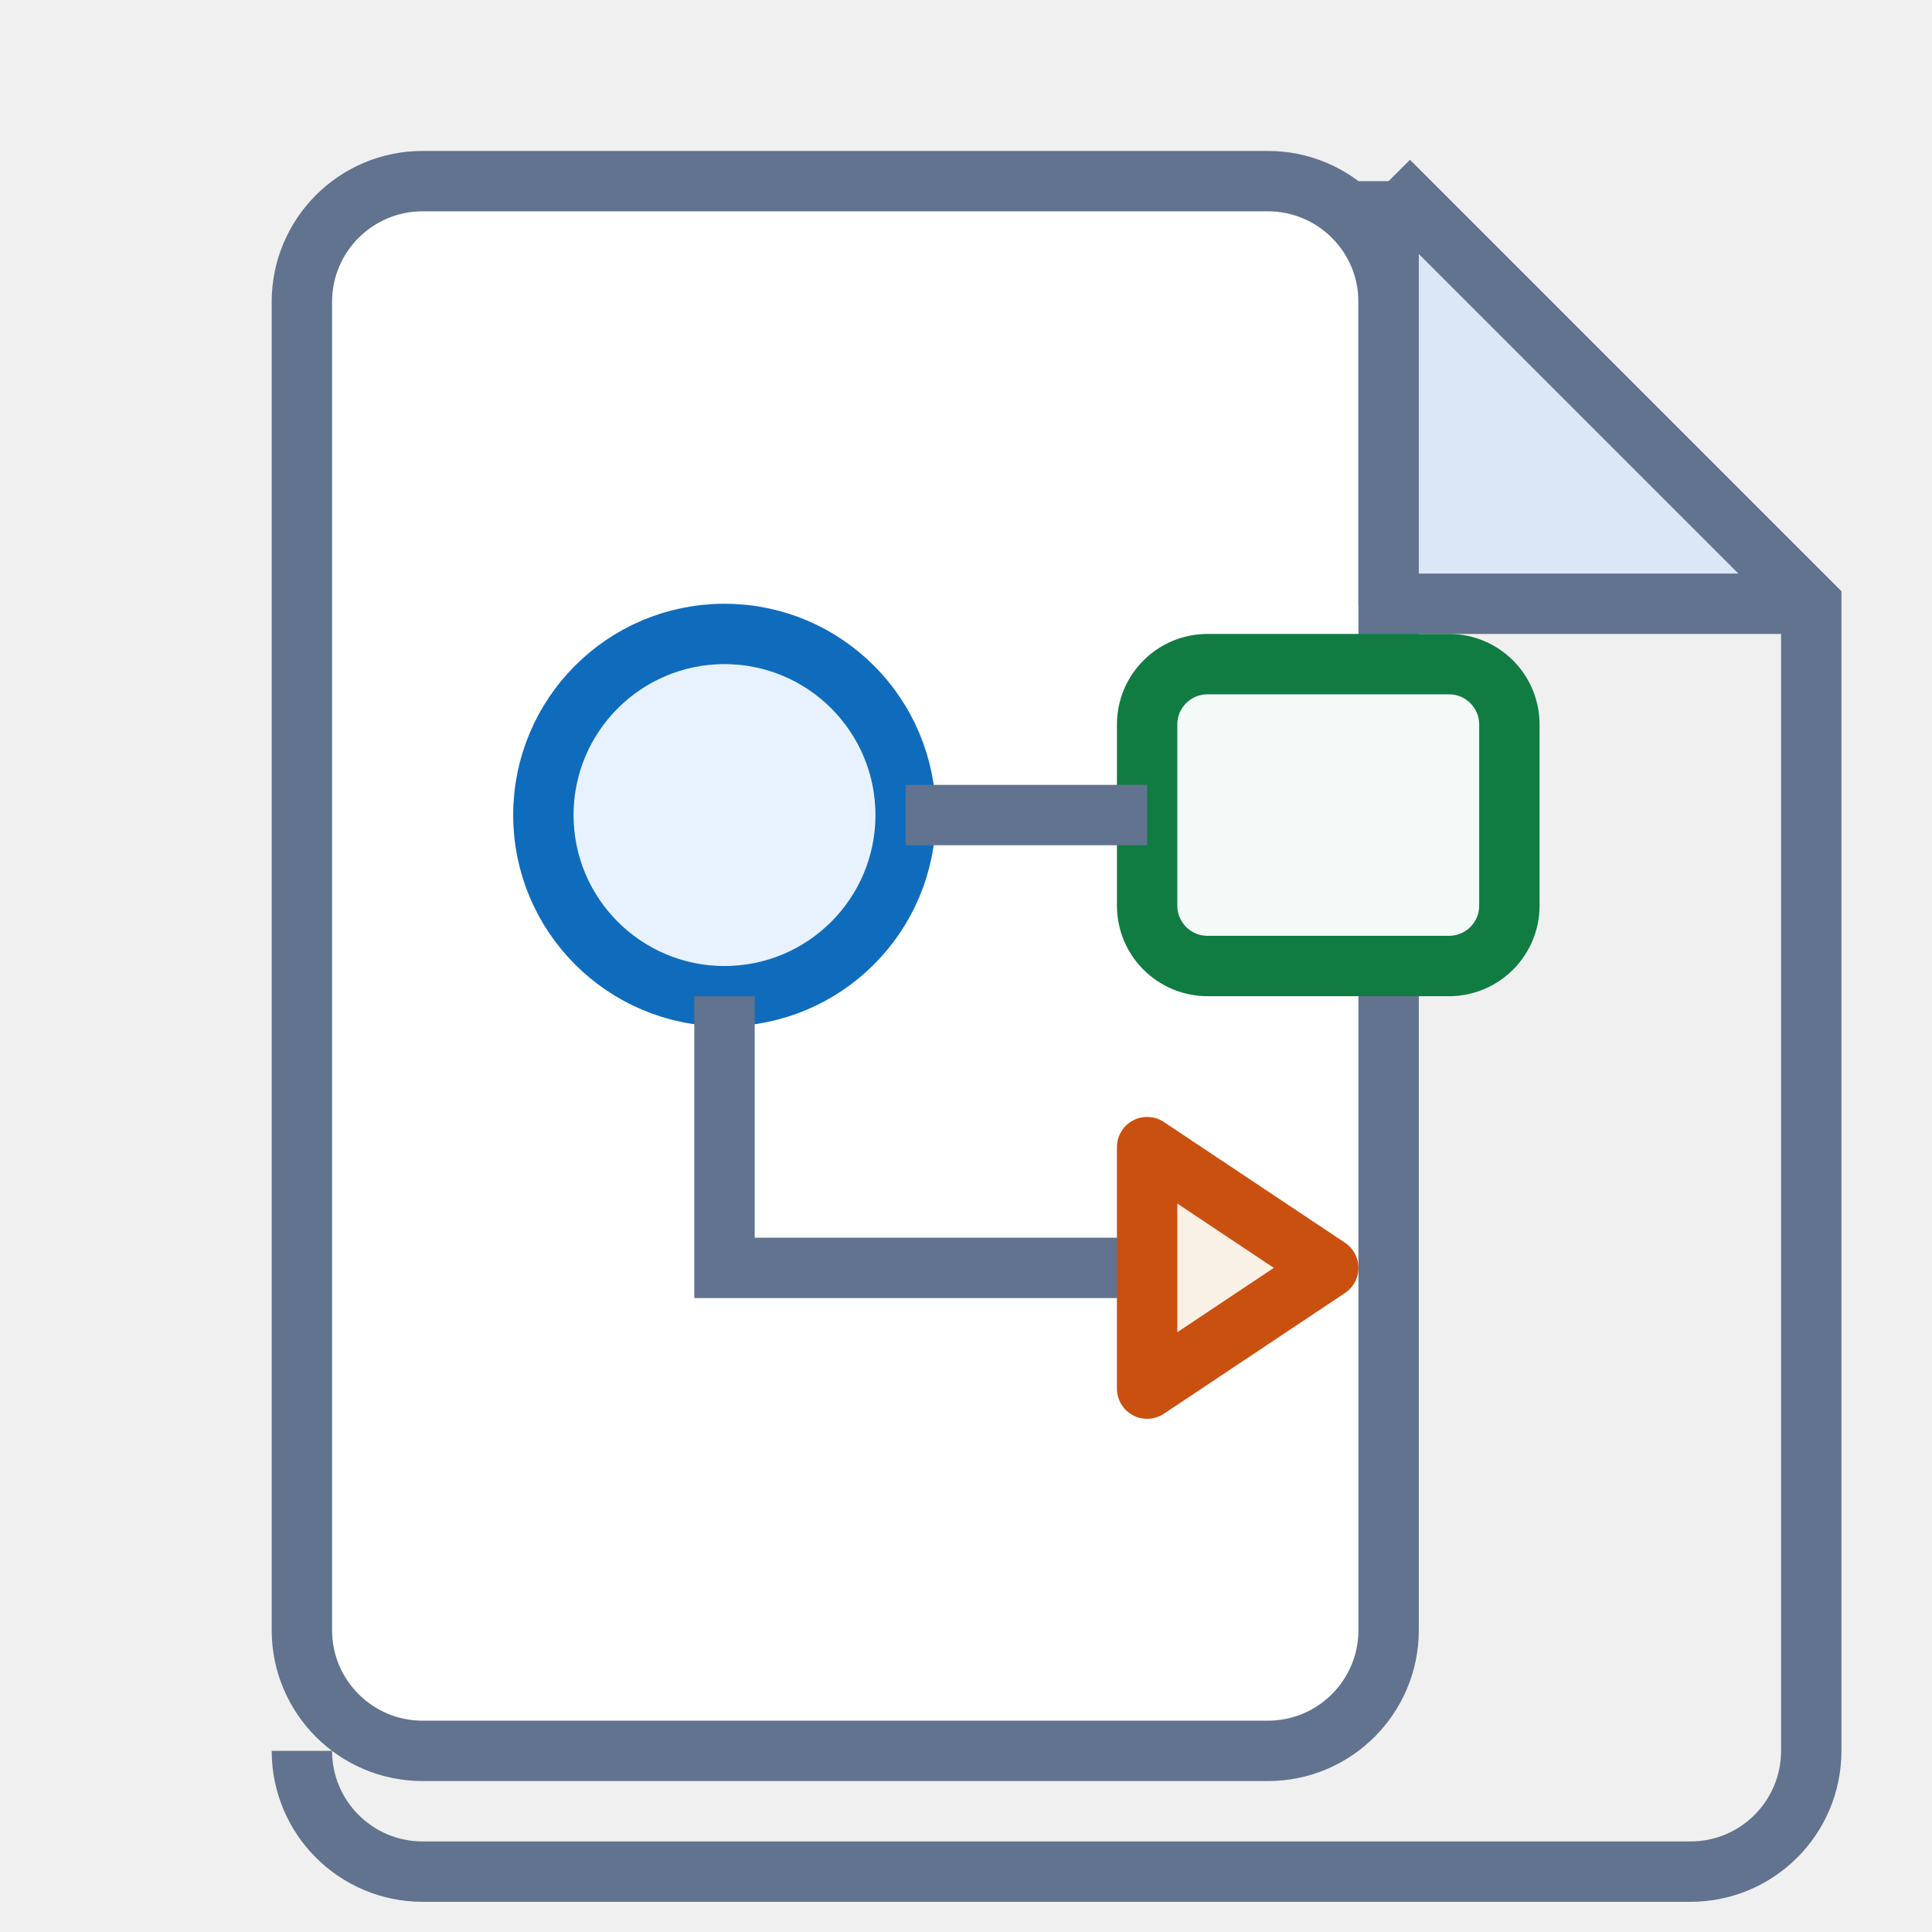
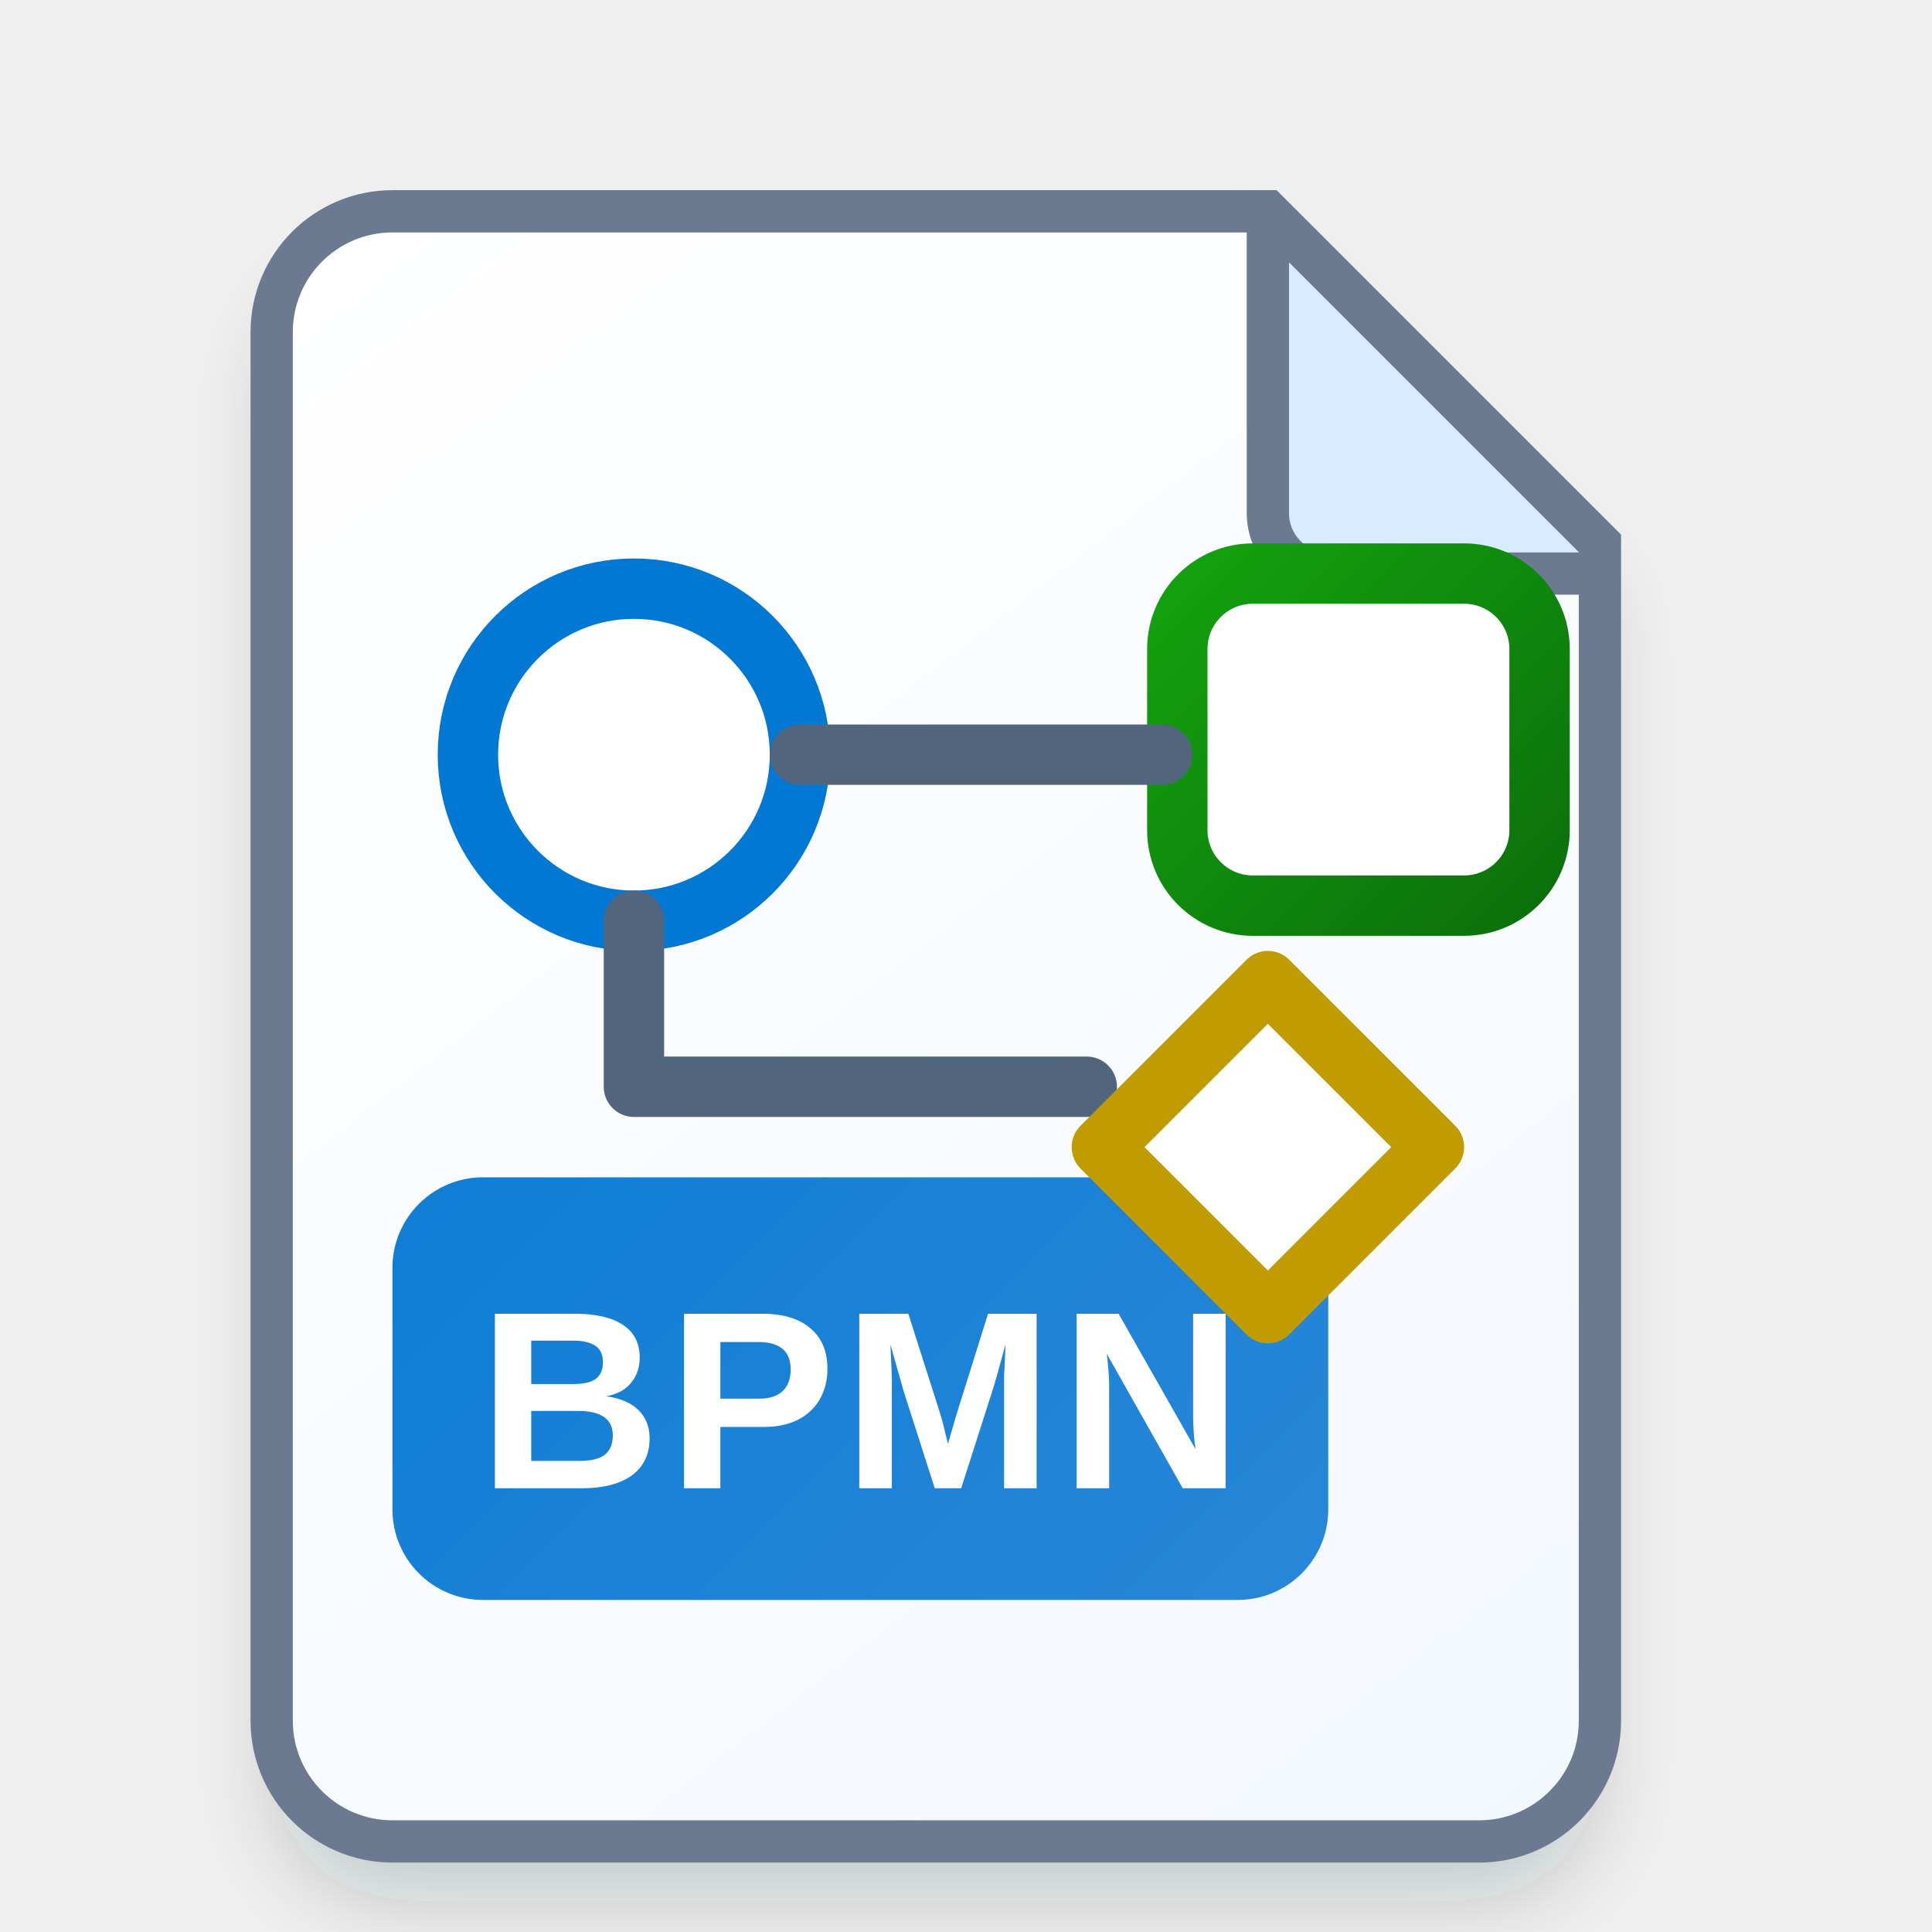
- <svg xmlns="http://www.w3.org/2000/svg" width="64" height="64" viewBox="0 0 64 64" role="img" aria-label="BPMN file">
-   <rect x="10" y="6" width="36" height="52" rx="4" fill="#ffffff" stroke="#61738e" stroke-width="2" />
-   <path d="M46 6v14h14" fill="#d9e7f7" stroke="#61738e" stroke-linejoin="round" stroke-width="2" />
-   <path d="M46 6l14 14v38a4 4 0 0 1-4 4H14a4 4 0 0 1-4-4" fill="none" stroke="#61738e" stroke-width="2" />
-   <circle cx="24" cy="27" r="6" fill="#e8f2ff" stroke="#0f6cbd" stroke-width="2" />
-   <rect x="38" y="22" width="12" height="10" rx="2" fill="#f4faf7" stroke="#107c41" stroke-width="2" />
-   <path d="M30 27h8" stroke="#61738e" stroke-width="2" />
-   <path d="M24 33v9h14" fill="none" stroke="#61738e" stroke-width="2" />
-   <path d="M38 38l6 4-6 4z" fill="#f9f1e6" stroke="#ca5010" stroke-linejoin="round" stroke-width="2" />
+ <svg xmlns="http://www.w3.org/2000/svg" width="64" height="64" viewBox="0 0 64 64" role="img" aria-labelledby="title">
+   <defs>
+     <linearGradient id="page" x1="12" y1="6" x2="54" y2="60" gradientUnits="userSpaceOnUse">
+       <stop offset="0" stop-color="#ffffff" />
+       <stop offset="1" stop-color="#f3f8ff" />
+     </linearGradient>
+     <linearGradient id="accent" x1="13" y1="13" x2="51" y2="51" gradientUnits="userSpaceOnUse">
+       <stop offset="0" stop-color="#0078d4" />
+       <stop offset="1" stop-color="#2b88d8" />
+     </linearGradient>
+     <linearGradient id="green" x1="39" y1="19" x2="52" y2="32" gradientUnits="userSpaceOnUse">
+       <stop offset="0" stop-color="#13a10e" />
+       <stop offset="1" stop-color="#0b6a0b" />
+     </linearGradient>
+     <filter id="shadow" x="-20%" y="-20%" width="140%" height="140%">
+       <feDropShadow dx="0" dy="2" stdDeviation="1.4" flood-color="#0f1f33" flood-opacity=".18" />
+     </filter>
+   </defs>
+   <path d="M13 7h29l11 11v39a4 4 0 0 1-4 4H13a4 4 0 0 1-4-4V11a4 4 0 0 1 4-4z" fill="url(#page)" filter="url(#shadow)" />
+   <path d="M42 7v10a2 2 0 0 0 2 2h9" fill="#d8ebff" />
+   <path d="M13 7h29l11 11v39a4 4 0 0 1-4 4H13a4 4 0 0 1-4-4V11a4 4 0 0 1 4-4z" fill="none" stroke="#6b7a90" stroke-width="1.4" />
+   <path d="M42 7v10a2 2 0 0 0 2 2h9" fill="none" stroke="#6b7a90" stroke-linejoin="round" stroke-width="1.4" />
+   <rect x="13" y="39" width="31" height="14" rx="3" fill="url(#accent)" />
+   <text x="28.5" y="49.3" fill="#ffffff" font-family="Segoe UI, Arial, sans-serif" font-size="8.4" font-weight="700" letter-spacing=".2" text-anchor="middle">BPMN</text>
+   <circle cx="21" cy="25" r="5.5" fill="#ffffff" stroke="#0078d4" stroke-width="2" />
+   <rect x="39" y="19" width="12" height="11" rx="2.5" fill="#ffffff" stroke="url(#green)" stroke-width="2" />
+   <path d="M26.5 25h12" fill="none" stroke="#51657d" stroke-linecap="round" stroke-width="2" />
+   <path d="M21 30.5v5.5h15" fill="none" stroke="#51657d" stroke-linecap="round" stroke-linejoin="round" stroke-width="2" />
+   <path d="M42 32.5l5.5 5.5-5.5 5.5-5.5-5.5z" fill="#ffffff" stroke="#c19c00" stroke-linejoin="round" stroke-width="2" />
</svg>
